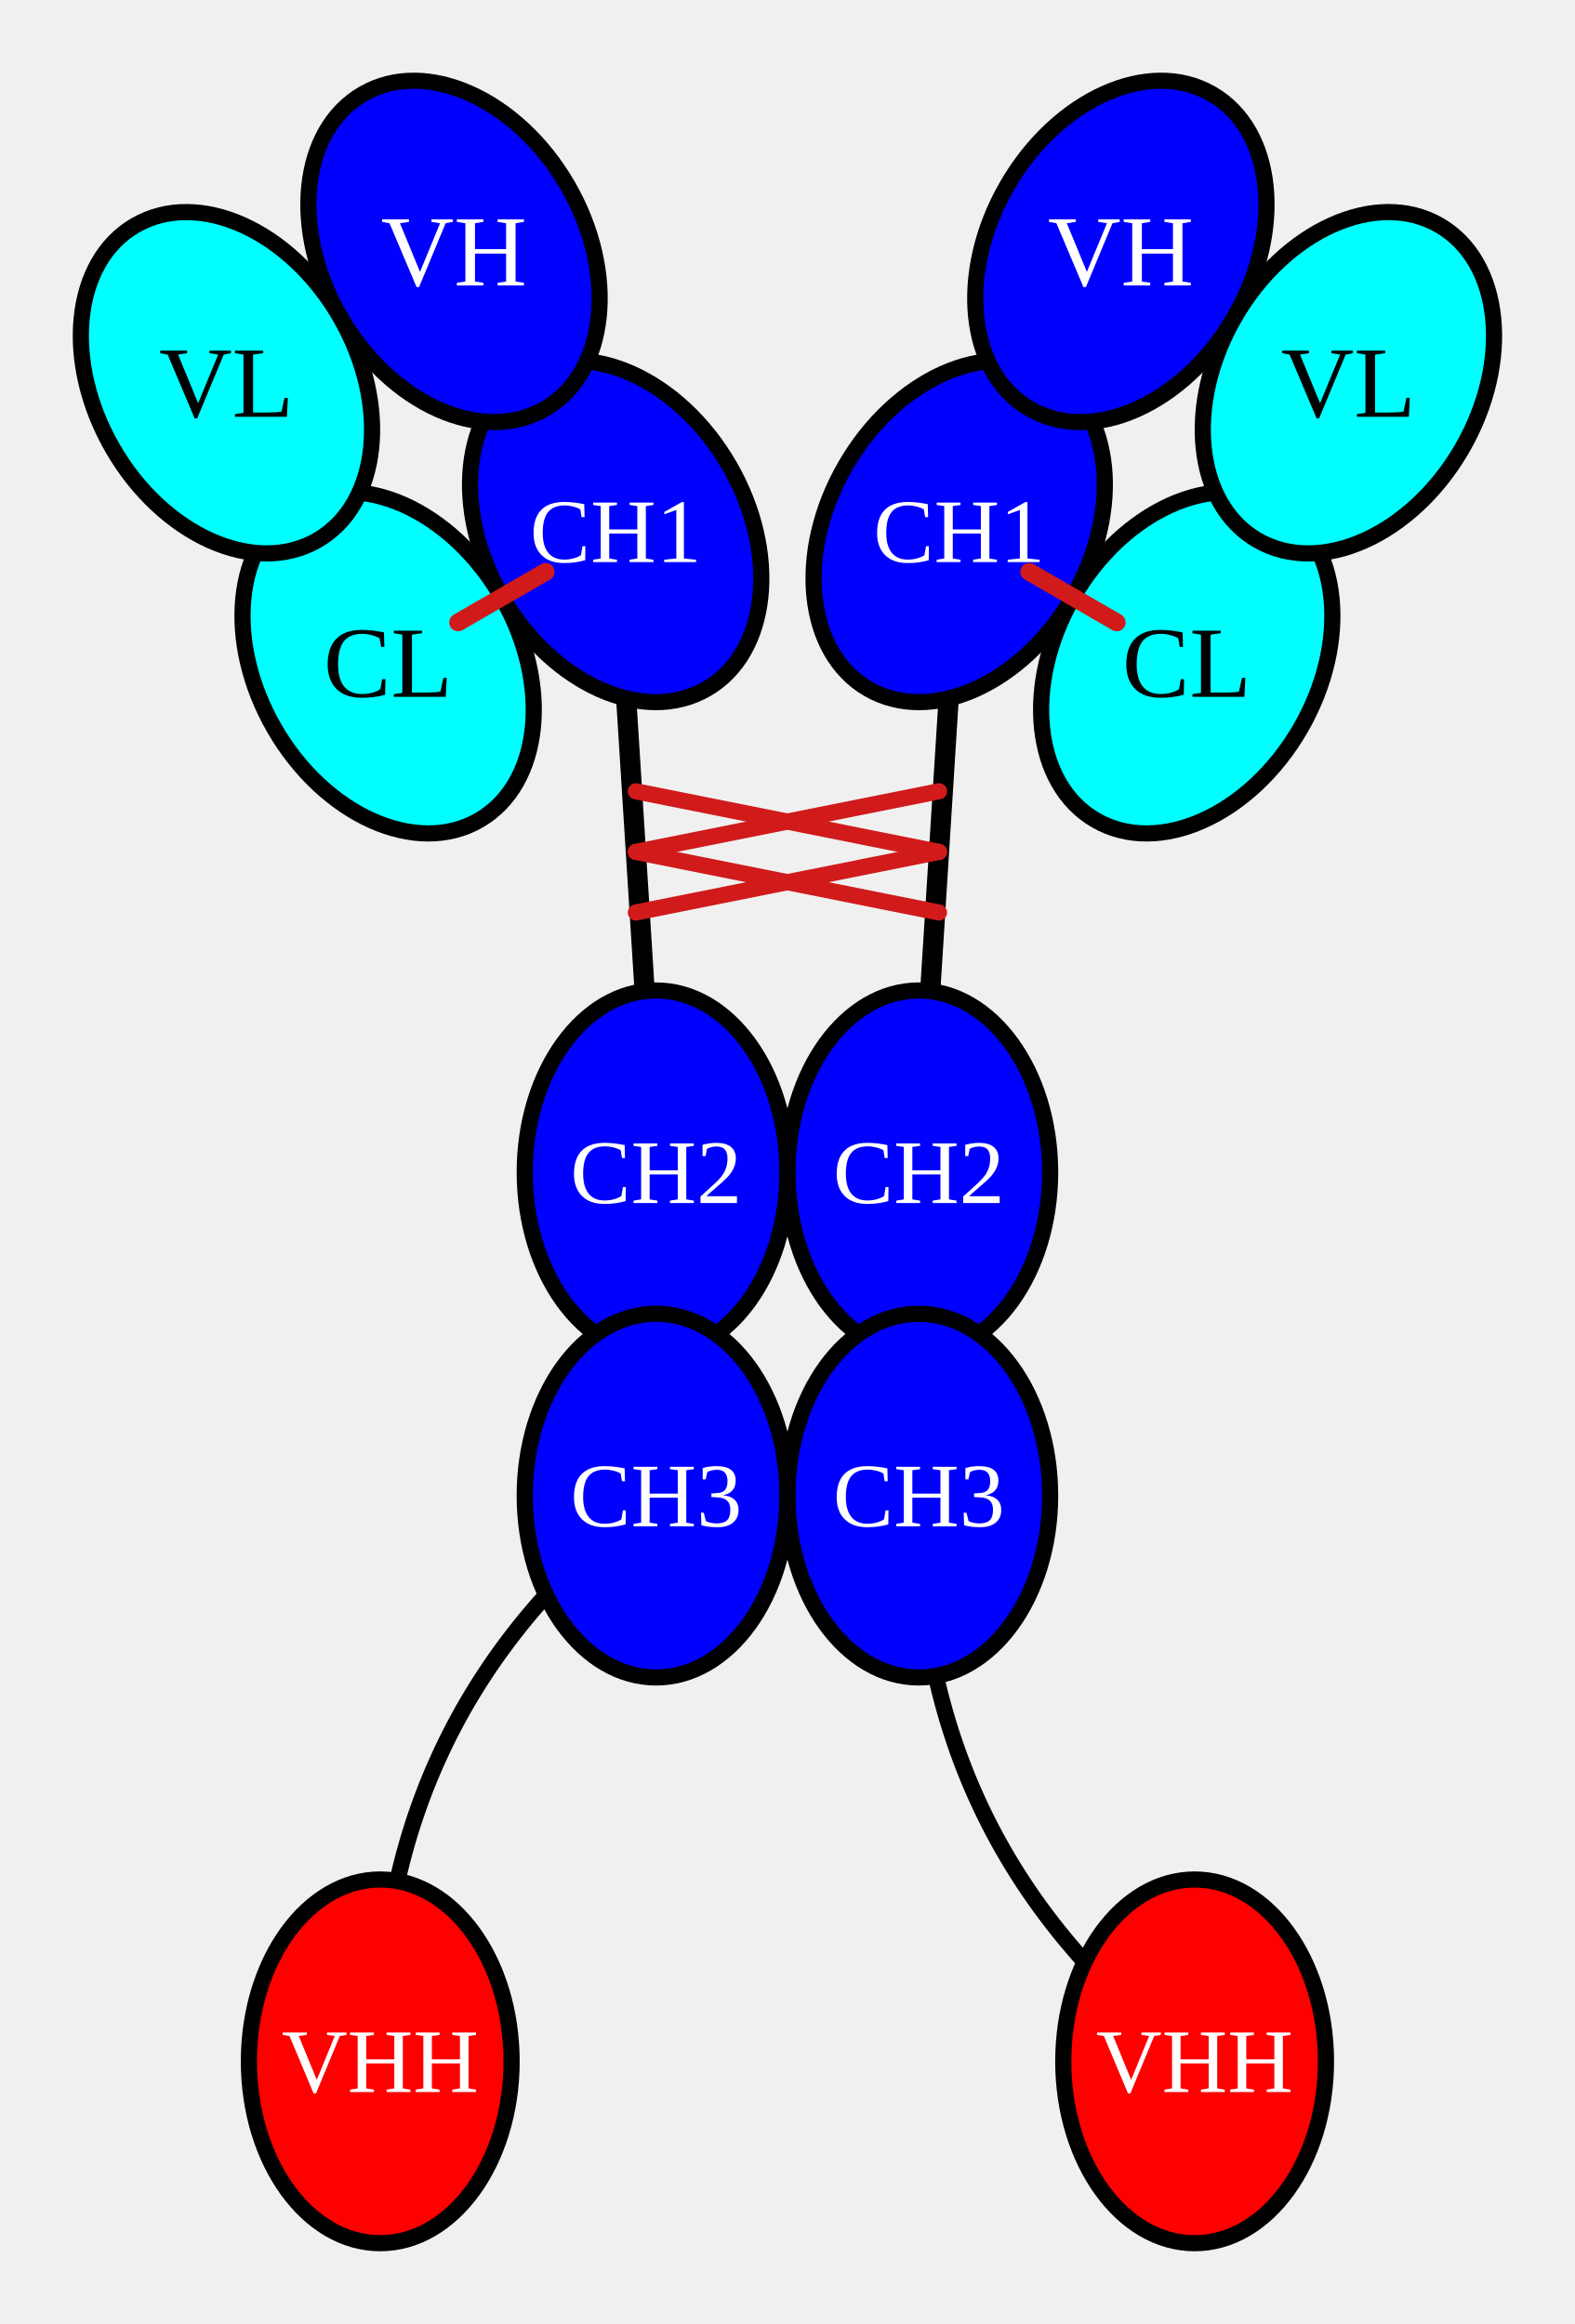
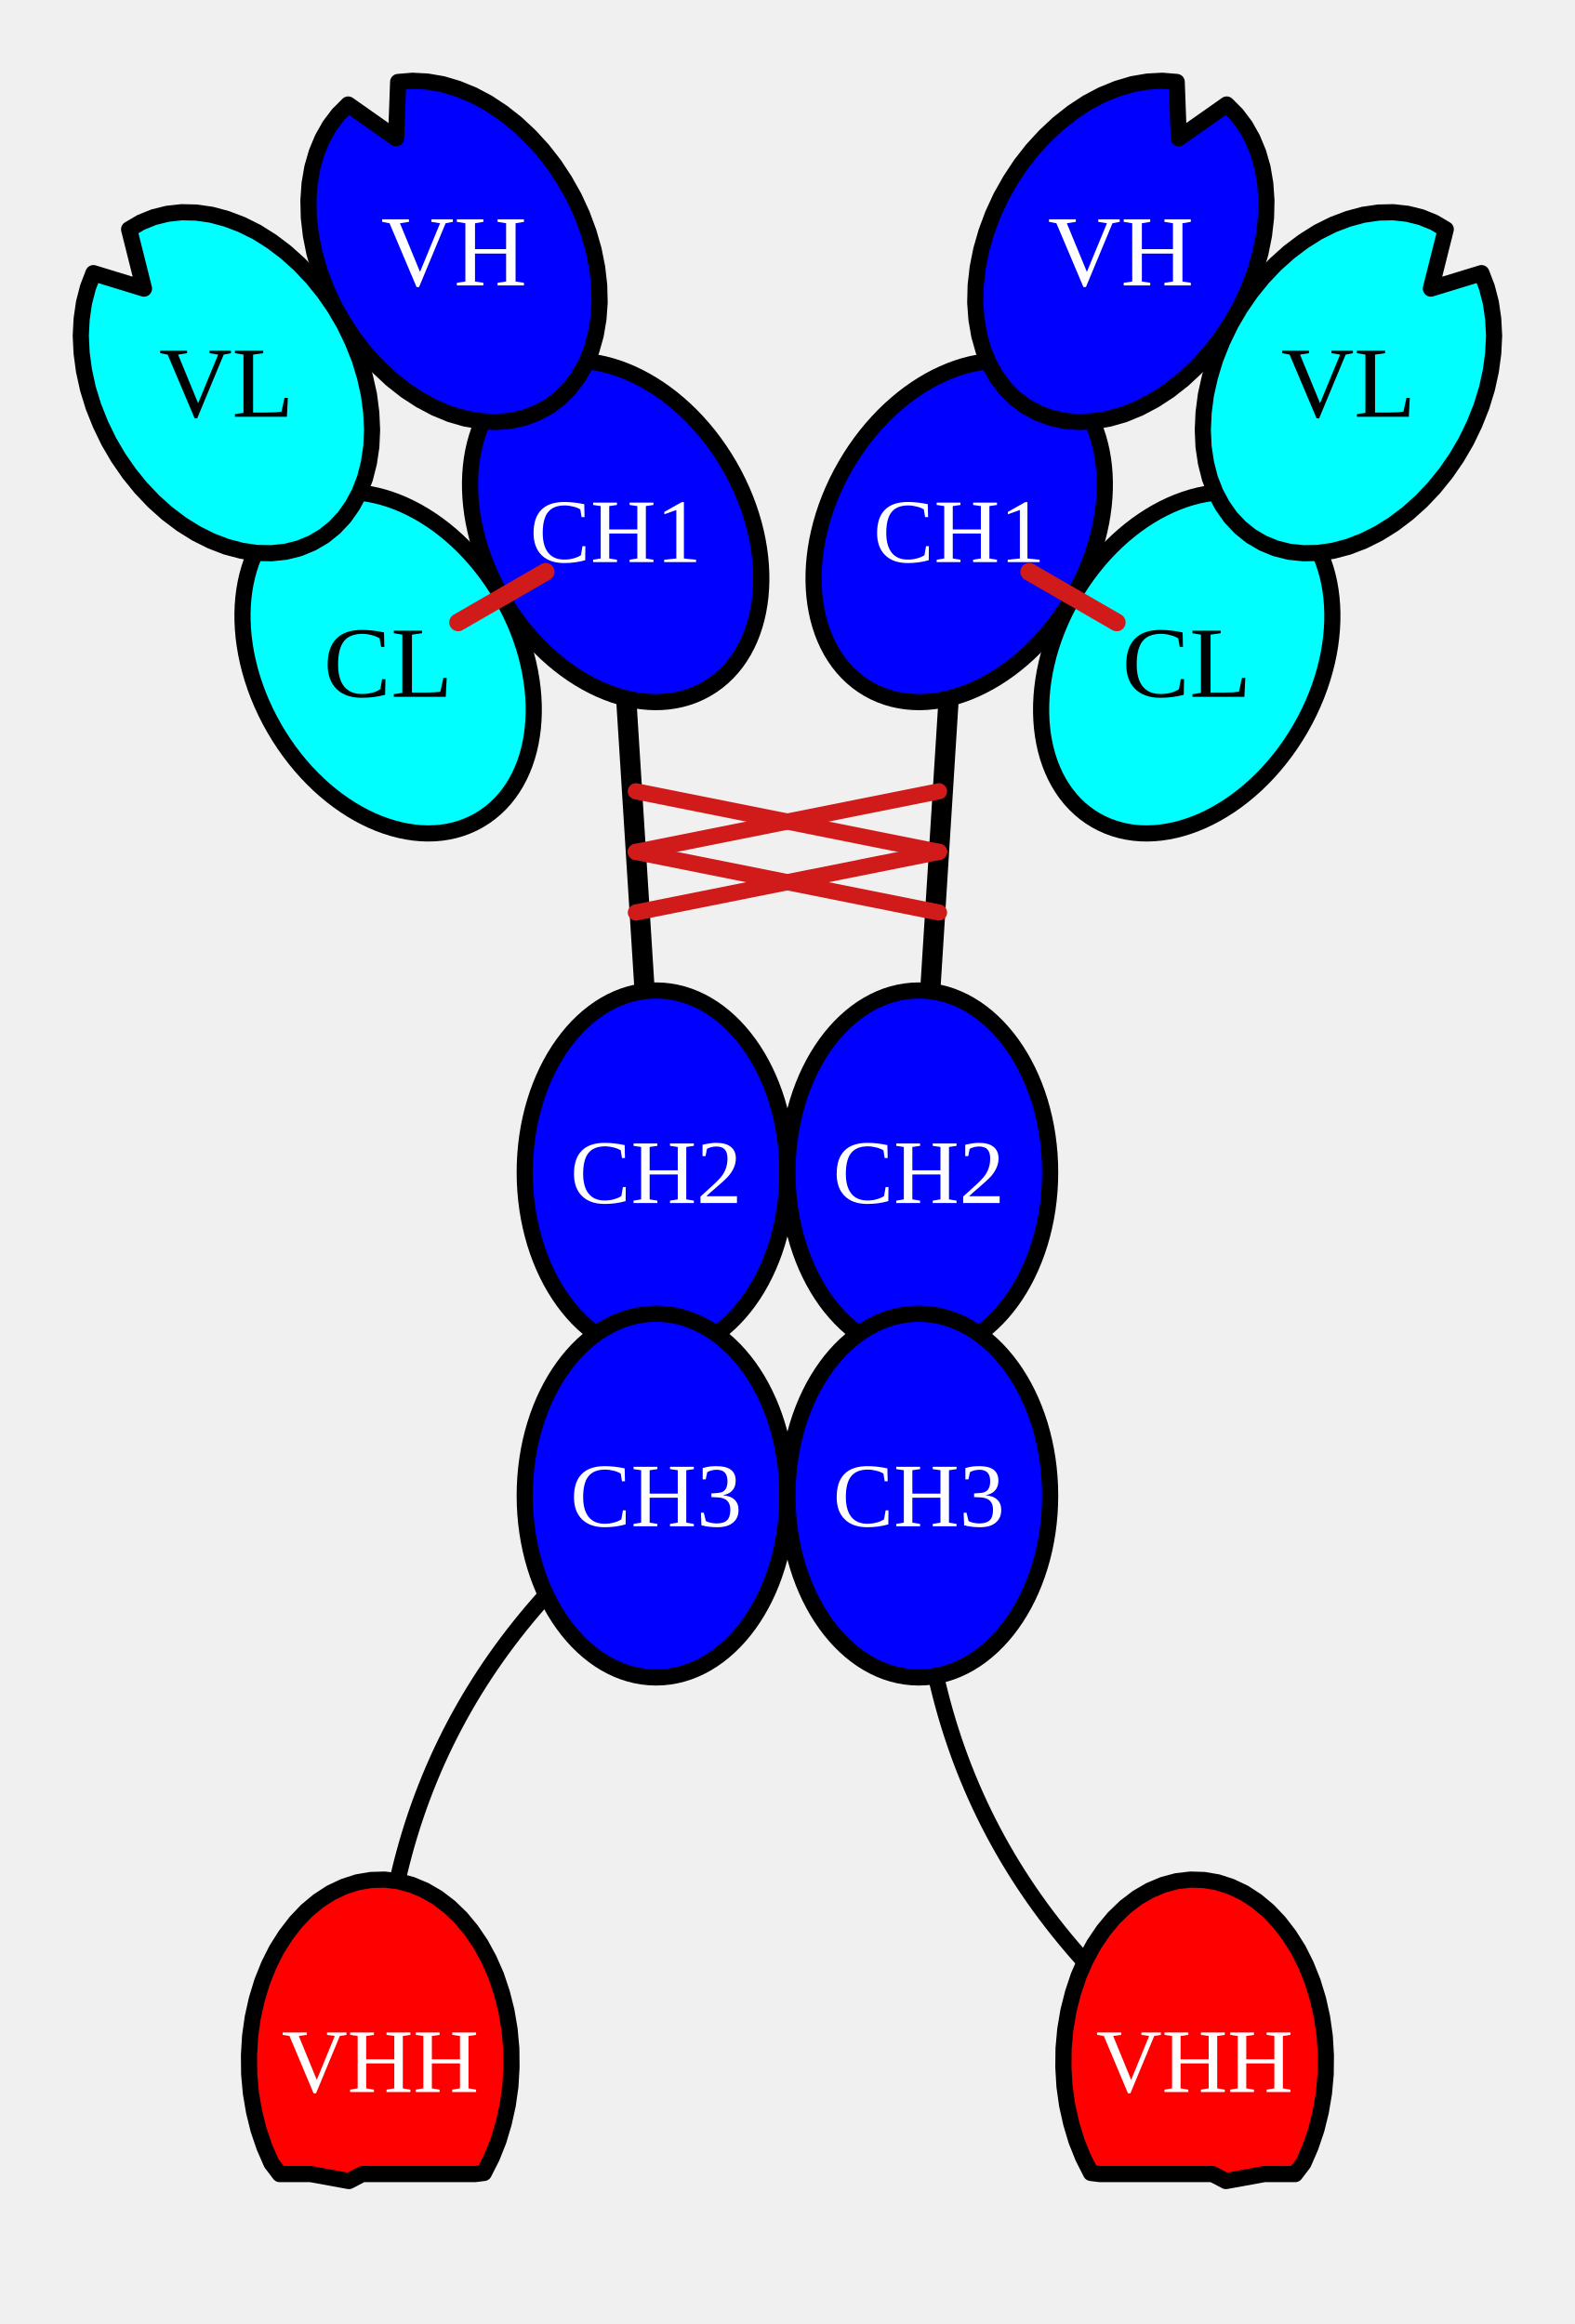
<svg xmlns="http://www.w3.org/2000/svg" width="233.79" height="345.07" viewBox="0 0 233.79 345.07">
  <g transform="translate(116.9,123.07) scale(1.5)">
    <line x1="-17" y1="-29.44" x2="-13" y2="34" stroke="#000000" stroke-width="2" stroke-linecap="round" />
    <path d="M -13 66 Q -41.03 86.99 -40.3 122" fill="none" stroke="#000000" stroke-width="1.6" stroke-linecap="round" />
    <line x1="17" y1="-29.44" x2="13" y2="34" stroke="#000000" stroke-width="2" stroke-linecap="round" />
    <path d="M 13 66 Q 12.27 101.01 40.3 122" fill="none" stroke="#000000" stroke-width="1.6" stroke-linecap="round" />
    <line x1="-15" y1="-3.72" x2="15" y2="2.28" stroke="#D11A1A" stroke-width="1.6" stroke-linecap="round" />
    <line x1="-15" y1="2.28" x2="15" y2="-3.72" stroke="#D11A1A" stroke-width="1.6" stroke-linecap="round" />
    <line x1="-15" y1="2.28" x2="15" y2="8.28" stroke="#D11A1A" stroke-width="1.6" stroke-linecap="round" />
    <line x1="-15" y1="8.28" x2="15" y2="2.28" stroke="#D11A1A" stroke-width="1.6" stroke-linecap="round" />
    <g transform="translate(-13,34) rotate(0)">
      <ellipse rx="13" ry="18" fill="#0000FF" stroke="#000000" stroke-width="1.6" />
      <text x="0" y="0" font-size="9" font-family="'Times New Roman', Times, serif" fill="#FFFFFF" text-anchor="middle" dominant-baseline="central" transform="rotate(0 0 0)">CH2</text>
    </g>
    <g transform="translate(13,34) rotate(0)">
      <ellipse rx="13" ry="18" fill="#0000FF" stroke="#000000" stroke-width="1.6" />
      <text x="0" y="0" font-size="9" font-family="'Times New Roman', Times, serif" fill="#FFFFFF" text-anchor="middle" dominant-baseline="central" transform="rotate(0 0 0)">CH2</text>
    </g>
    <g transform="translate(-13,66) rotate(0)">
      <ellipse rx="13" ry="18" fill="#0000FF" stroke="#000000" stroke-width="1.6" />
      <text x="0" y="0" font-size="9" font-family="'Times New Roman', Times, serif" fill="#FFFFFF" text-anchor="middle" dominant-baseline="central" transform="rotate(0 0 0)">CH3</text>
    </g>
    <g transform="translate(13,66) rotate(0)">
      <ellipse rx="13" ry="18" fill="#0000FF" stroke="#000000" stroke-width="1.6" />
      <text x="0" y="0" font-size="9" font-family="'Times New Roman', Times, serif" fill="#FFFFFF" text-anchor="middle" dominant-baseline="central" transform="rotate(0 0 0)">CH3</text>
    </g>
    <g transform="translate(-40.3,122) rotate(0)">
-       <ellipse rx="13" ry="18" fill="#FF0000" stroke="#000000" stroke-width="1.6" />
+       <path d="M -6.88 11.16 L -7.99 11.16 L -9.02 11.16 L -9.95 11.16 L -10.77 10.08 L -11.47 8.47 L -12.05 6.76 L -12.49 4.98 L -12.8 3.15 L -12.97 1.28 L -12.99 -0.6 L -12.88 -2.48 L -12.62 -4.33 L -12.22 -6.13 L -11.69 -7.87 L -11.03 -9.52 L -10.26 -11.06 L -9.36 -12.48 L -8.37 -13.77 L -7.29 -14.91 L -6.12 -15.88 L -4.89 -16.68 L -3.6 -17.29 L -2.28 -17.72 L -0.93 -17.95 L 0.43 -17.99 L 1.79 -17.83 L 3.12 -17.47 L 4.43 -16.92 L 5.68 -16.19 L 6.87 -15.28 L 7.99 -14.2 L 9.01 -12.97 L 9.94 -11.6 L 10.76 -10.09 L 11.47 -8.48 L 12.04 -6.77 L 12.49 -4.99 L 12.8 -3.16 L 12.97 -1.29 L 12.99 0.59 L 12.88 2.47 L 12.62 4.32 L 12.22 6.12 L 11.7 7.86 L 11.04 9.51 L 10.26 11.05 L 9.37 11.16 L 8.38 11.16 L 7.29 11.16 L 6.13 11.16 L 4.9 11.16 L 3.61 11.16 L 2.29 11.16 L 0.94 11.16 L -0.42 11.16 L -1.78 11.16 L -3.1 11.85 Z" fill="#FF0000" stroke="#000000" stroke-width="1.6" stroke-linejoin="round" />
      <text x="0" y="0" font-size="9" font-family="'Times New Roman', Times, serif" fill="#FFFFFF" text-anchor="middle" dominant-baseline="central" transform="rotate(0 0 0)">VHH</text>
    </g>
    <g transform="translate(40.3,122) rotate(0)">
-       <ellipse rx="13" ry="18" fill="#FF0000" stroke="#000000" stroke-width="1.6" />
+       <path d="M 1.78 11.16 L 0.42 11.16 L -0.94 11.16 L -2.29 11.16 L -3.61 11.16 L -4.9 11.16 L -6.13 11.16 L -7.29 11.16 L -8.38 11.16 L -9.37 11.16 L -10.26 11.05 L -11.04 9.51 L -11.7 7.86 L -12.22 6.12 L -12.62 4.32 L -12.88 2.47 L -12.99 0.59 L -12.97 -1.29 L -12.8 -3.16 L -12.49 -4.99 L -12.04 -6.77 L -11.47 -8.48 L -10.76 -10.09 L -9.94 -11.6 L -9.01 -12.97 L -7.99 -14.2 L -6.87 -15.28 L -5.68 -16.19 L -4.43 -16.92 L -3.12 -17.47 L -1.79 -17.83 L -0.43 -17.99 L 0.93 -17.95 L 2.28 -17.72 L 3.6 -17.29 L 4.89 -16.68 L 6.12 -15.88 L 7.29 -14.91 L 8.37 -13.77 L 9.36 -12.48 L 10.26 -11.06 L 11.03 -9.52 L 11.69 -7.87 L 12.22 -6.13 L 12.62 -4.33 L 12.88 -2.48 L 12.99 -0.6 L 12.97 1.28 L 12.8 3.15 L 12.49 4.98 L 12.05 6.76 L 11.47 8.47 L 10.77 10.08 L 9.95 11.16 L 9.02 11.16 L 7.99 11.16 L 6.88 11.16 L 3.1 11.85 Z" fill="#FF0000" stroke="#000000" stroke-width="1.6" stroke-linejoin="round" />
      <text x="0" y="0" font-size="9" font-family="'Times New Roman', Times, serif" fill="#FFFFFF" text-anchor="middle" dominant-baseline="central" transform="rotate(0 0 0)">VHH</text>
    </g>
    <g transform="translate(-17,-29.44) rotate(-30)">
      <ellipse rx="13" ry="18" fill="#0000FF" stroke="#000000" stroke-width="1.6" />
      <text x="0" y="0" font-size="9" font-family="'Times New Roman', Times, serif" fill="#FFFFFF" text-anchor="middle" dominant-baseline="central" transform="rotate(30 0 0)">CH1</text>
    </g>
    <g transform="translate(-39.52,-16.44) rotate(-30)">
      <ellipse rx="13" ry="18" fill="#00FFFF" stroke="#000000" stroke-width="1.6" />
      <text x="0" y="0" font-size="10" font-family="'Times New Roman', Times, serif" fill="#000000" text-anchor="middle" dominant-baseline="central" transform="rotate(30 0 0)">CL</text>
    </g>
    <g transform="translate(-33,-57.16) rotate(-30)">
-       <ellipse rx="13" ry="18" fill="#0000FF" stroke="#000000" stroke-width="1.6" />
+       <path d="M 3.6 -17.29 L 4.89 -16.68 L 6.12 -15.88 L 7.29 -14.91 L 8.37 -13.77 L 9.37 -12.48 L 10.26 -11.06 L 11.03 -9.52 L 11.69 -7.87 L 12.22 -6.13 L 12.62 -4.33 L 12.88 -2.48 L 12.99 -0.6 L 12.97 1.28 L 12.8 3.15 L 12.49 4.98 L 12.05 6.76 L 11.47 8.47 L 10.77 10.08 L 9.95 11.59 L 9.02 12.96 L 7.99 14.2 L 6.88 15.28 L 5.69 16.19 L 4.43 16.92 L 3.13 17.47 L 1.8 17.83 L 0.44 17.99 L -0.92 17.95 L -2.27 17.72 L -3.6 17.3 L -4.88 16.68 L -6.11 15.88 L -7.28 14.91 L -8.37 13.78 L -9.36 12.49 L -10.25 11.07 L -11.03 9.53 L -11.69 7.88 L -12.22 6.14 L -12.62 4.34 L -12.87 2.49 L -12.99 0.61 L -12.97 -1.27 L -12.8 -3.14 L -12.49 -4.97 L -12.05 -6.75 L -11.47 -8.46 L -10.77 -10.08 L -9.95 -11.58 L -9.02 -12.96 L -8 -14.19 L -6.88 -15.27 L -5.69 -16.18 L -4.44 -16.92 L -3.14 -17.47 L -1.8 -17.83 L 0.64 -12.57 Z" fill="#0000FF" stroke="#000000" stroke-width="1.6" stroke-linejoin="round" />
      <text x="0" y="0" font-size="10" font-family="'Times New Roman', Times, serif" fill="#FFFFFF" text-anchor="middle" dominant-baseline="central" transform="rotate(30 0 0)">VH</text>
    </g>
    <g transform="translate(-55.52,-44.16) rotate(-30)">
-       <ellipse rx="13" ry="18" fill="#00FFFF" stroke="#000000" stroke-width="1.6" />
+       <path d="M -0.75 -17.97 L 0.61 -17.98 L 1.96 -17.79 L 3.29 -17.41 L 4.59 -16.84 L 5.84 -16.08 L 7.02 -15.15 L 8.12 -14.05 L 9.14 -12.8 L 10.06 -11.41 L 10.86 -9.89 L 11.55 -8.26 L 12.11 -6.55 L 12.54 -4.76 L 12.83 -2.92 L 12.98 -1.05 L 12.99 0.84 L 12.85 2.71 L 12.58 4.56 L 12.16 6.35 L 11.62 8.08 L 10.94 9.71 L 10.15 11.24 L 9.25 12.65 L 8.24 13.92 L 7.15 15.04 L 5.97 15.99 L 4.73 16.76 L 3.44 17.36 L 2.11 17.76 L 0.76 17.97 L -0.6 17.98 L -1.95 17.8 L -3.29 17.42 L -4.58 16.84 L -5.83 16.09 L -7.01 15.16 L -8.12 14.06 L -9.13 12.81 L -10.05 11.42 L -10.86 9.9 L -11.55 8.27 L -12.11 6.56 L -12.54 4.77 L -12.83 2.93 L -12.98 1.06 L -12.99 -0.83 L -12.85 -2.7 L -12.58 -4.55 L -12.17 -6.34 L -11.62 -8.07 L -10.95 -9.7 L -10.16 -11.24 L -9.25 -12.64 L -8.25 -13.91 L -7.15 -15.03 L -5.98 -15.98 L -2.41 -12.15 Z" fill="#00FFFF" stroke="#000000" stroke-width="1.6" stroke-linejoin="round" />
      <text x="0" y="0" font-size="10" font-family="'Times New Roman', Times, serif" fill="#000000" text-anchor="middle" dominant-baseline="central" transform="rotate(30 0 0)">VL</text>
    </g>
    <g transform="translate(17,-29.44) rotate(30)">
      <ellipse rx="13" ry="18" fill="#0000FF" stroke="#000000" stroke-width="1.6" />
      <text x="0" y="0" font-size="9" font-family="'Times New Roman', Times, serif" fill="#FFFFFF" text-anchor="middle" dominant-baseline="central" transform="rotate(-30 0 0)">CH1</text>
    </g>
    <g transform="translate(39.52,-16.44) rotate(30)">
      <ellipse rx="13" ry="18" fill="#00FFFF" stroke="#000000" stroke-width="1.6" />
      <text x="0" y="0" font-size="10" font-family="'Times New Roman', Times, serif" fill="#000000" text-anchor="middle" dominant-baseline="central" transform="rotate(-30 0 0)">CL</text>
    </g>
    <g transform="translate(33,-57.16) rotate(30)">
-       <ellipse rx="13" ry="18" fill="#0000FF" stroke="#000000" stroke-width="1.6" />
+       <path d="M 1.8 -17.83 L 3.14 -17.47 L 4.44 -16.92 L 5.69 -16.18 L 6.88 -15.27 L 8 -14.19 L 9.02 -12.96 L 9.95 -11.58 L 10.77 -10.08 L 11.47 -8.46 L 12.05 -6.75 L 12.49 -4.97 L 12.8 -3.14 L 12.97 -1.27 L 12.99 0.61 L 12.87 2.49 L 12.62 4.34 L 12.22 6.14 L 11.69 7.88 L 11.03 9.53 L 10.25 11.07 L 9.36 12.49 L 8.37 13.78 L 7.28 14.91 L 6.11 15.88 L 4.88 16.68 L 3.6 17.3 L 2.27 17.72 L 0.92 17.95 L -0.44 17.99 L -1.8 17.83 L -3.13 17.47 L -4.43 16.92 L -5.69 16.19 L -6.88 15.28 L -7.99 14.2 L -9.02 12.96 L -9.95 11.59 L -10.77 10.08 L -11.47 8.47 L -12.05 6.76 L -12.49 4.98 L -12.8 3.15 L -12.97 1.28 L -12.99 -0.6 L -12.88 -2.48 L -12.62 -4.33 L -12.22 -6.13 L -11.69 -7.87 L -11.03 -9.52 L -10.26 -11.06 L -9.37 -12.48 L -8.37 -13.77 L -7.29 -14.91 L -6.12 -15.88 L -4.89 -16.68 L -3.6 -17.29 L -0.64 -12.57 Z" fill="#0000FF" stroke="#000000" stroke-width="1.6" stroke-linejoin="round" />
      <text x="0" y="0" font-size="10" font-family="'Times New Roman', Times, serif" fill="#FFFFFF" text-anchor="middle" dominant-baseline="central" transform="rotate(-30 0 0)">VH</text>
    </g>
    <g transform="translate(55.52,-44.16) rotate(30)">
-       <ellipse rx="13" ry="18" fill="#00FFFF" stroke="#000000" stroke-width="1.6" />
+       <path d="M 5.98 -15.98 L 7.15 -15.03 L 8.25 -13.91 L 9.25 -12.64 L 10.16 -11.24 L 10.95 -9.7 L 11.62 -8.07 L 12.17 -6.34 L 12.58 -4.55 L 12.85 -2.7 L 12.99 -0.83 L 12.98 1.06 L 12.83 2.93 L 12.54 4.77 L 12.11 6.56 L 11.55 8.27 L 10.86 9.9 L 10.05 11.42 L 9.13 12.81 L 8.12 14.06 L 7.01 15.16 L 5.83 16.09 L 4.58 16.84 L 3.29 17.42 L 1.95 17.8 L 0.6 17.98 L -0.76 17.97 L -2.11 17.76 L -3.44 17.36 L -4.73 16.76 L -5.97 15.99 L -7.15 15.04 L -8.24 13.92 L -9.25 12.65 L -10.15 11.24 L -10.94 9.71 L -11.62 8.08 L -12.16 6.35 L -12.58 4.56 L -12.85 2.71 L -12.99 0.84 L -12.98 -1.05 L -12.83 -2.92 L -12.54 -4.76 L -12.11 -6.55 L -11.55 -8.26 L -10.86 -9.89 L -10.06 -11.41 L -9.14 -12.8 L -8.12 -14.05 L -7.02 -15.15 L -5.84 -16.08 L -4.59 -16.84 L -3.29 -17.41 L -1.96 -17.79 L -0.61 -17.98 L 0.75 -17.97 L 2.41 -12.15 Z" fill="#00FFFF" stroke="#000000" stroke-width="1.6" stroke-linejoin="round" />
      <text x="0" y="0" font-size="10" font-family="'Times New Roman', Times, serif" fill="#000000" text-anchor="middle" dominant-baseline="central" transform="rotate(-30 0 0)">VL</text>
    </g>
    <line x1="-23.93" y1="-25.44" x2="-32.59" y2="-20.44" stroke="#D11A1A" stroke-width="1.76" stroke-linecap="round" />
    <line x1="23.93" y1="-25.44" x2="32.59" y2="-20.44" stroke="#D11A1A" stroke-width="1.76" stroke-linecap="round" />
  </g>
</svg>
